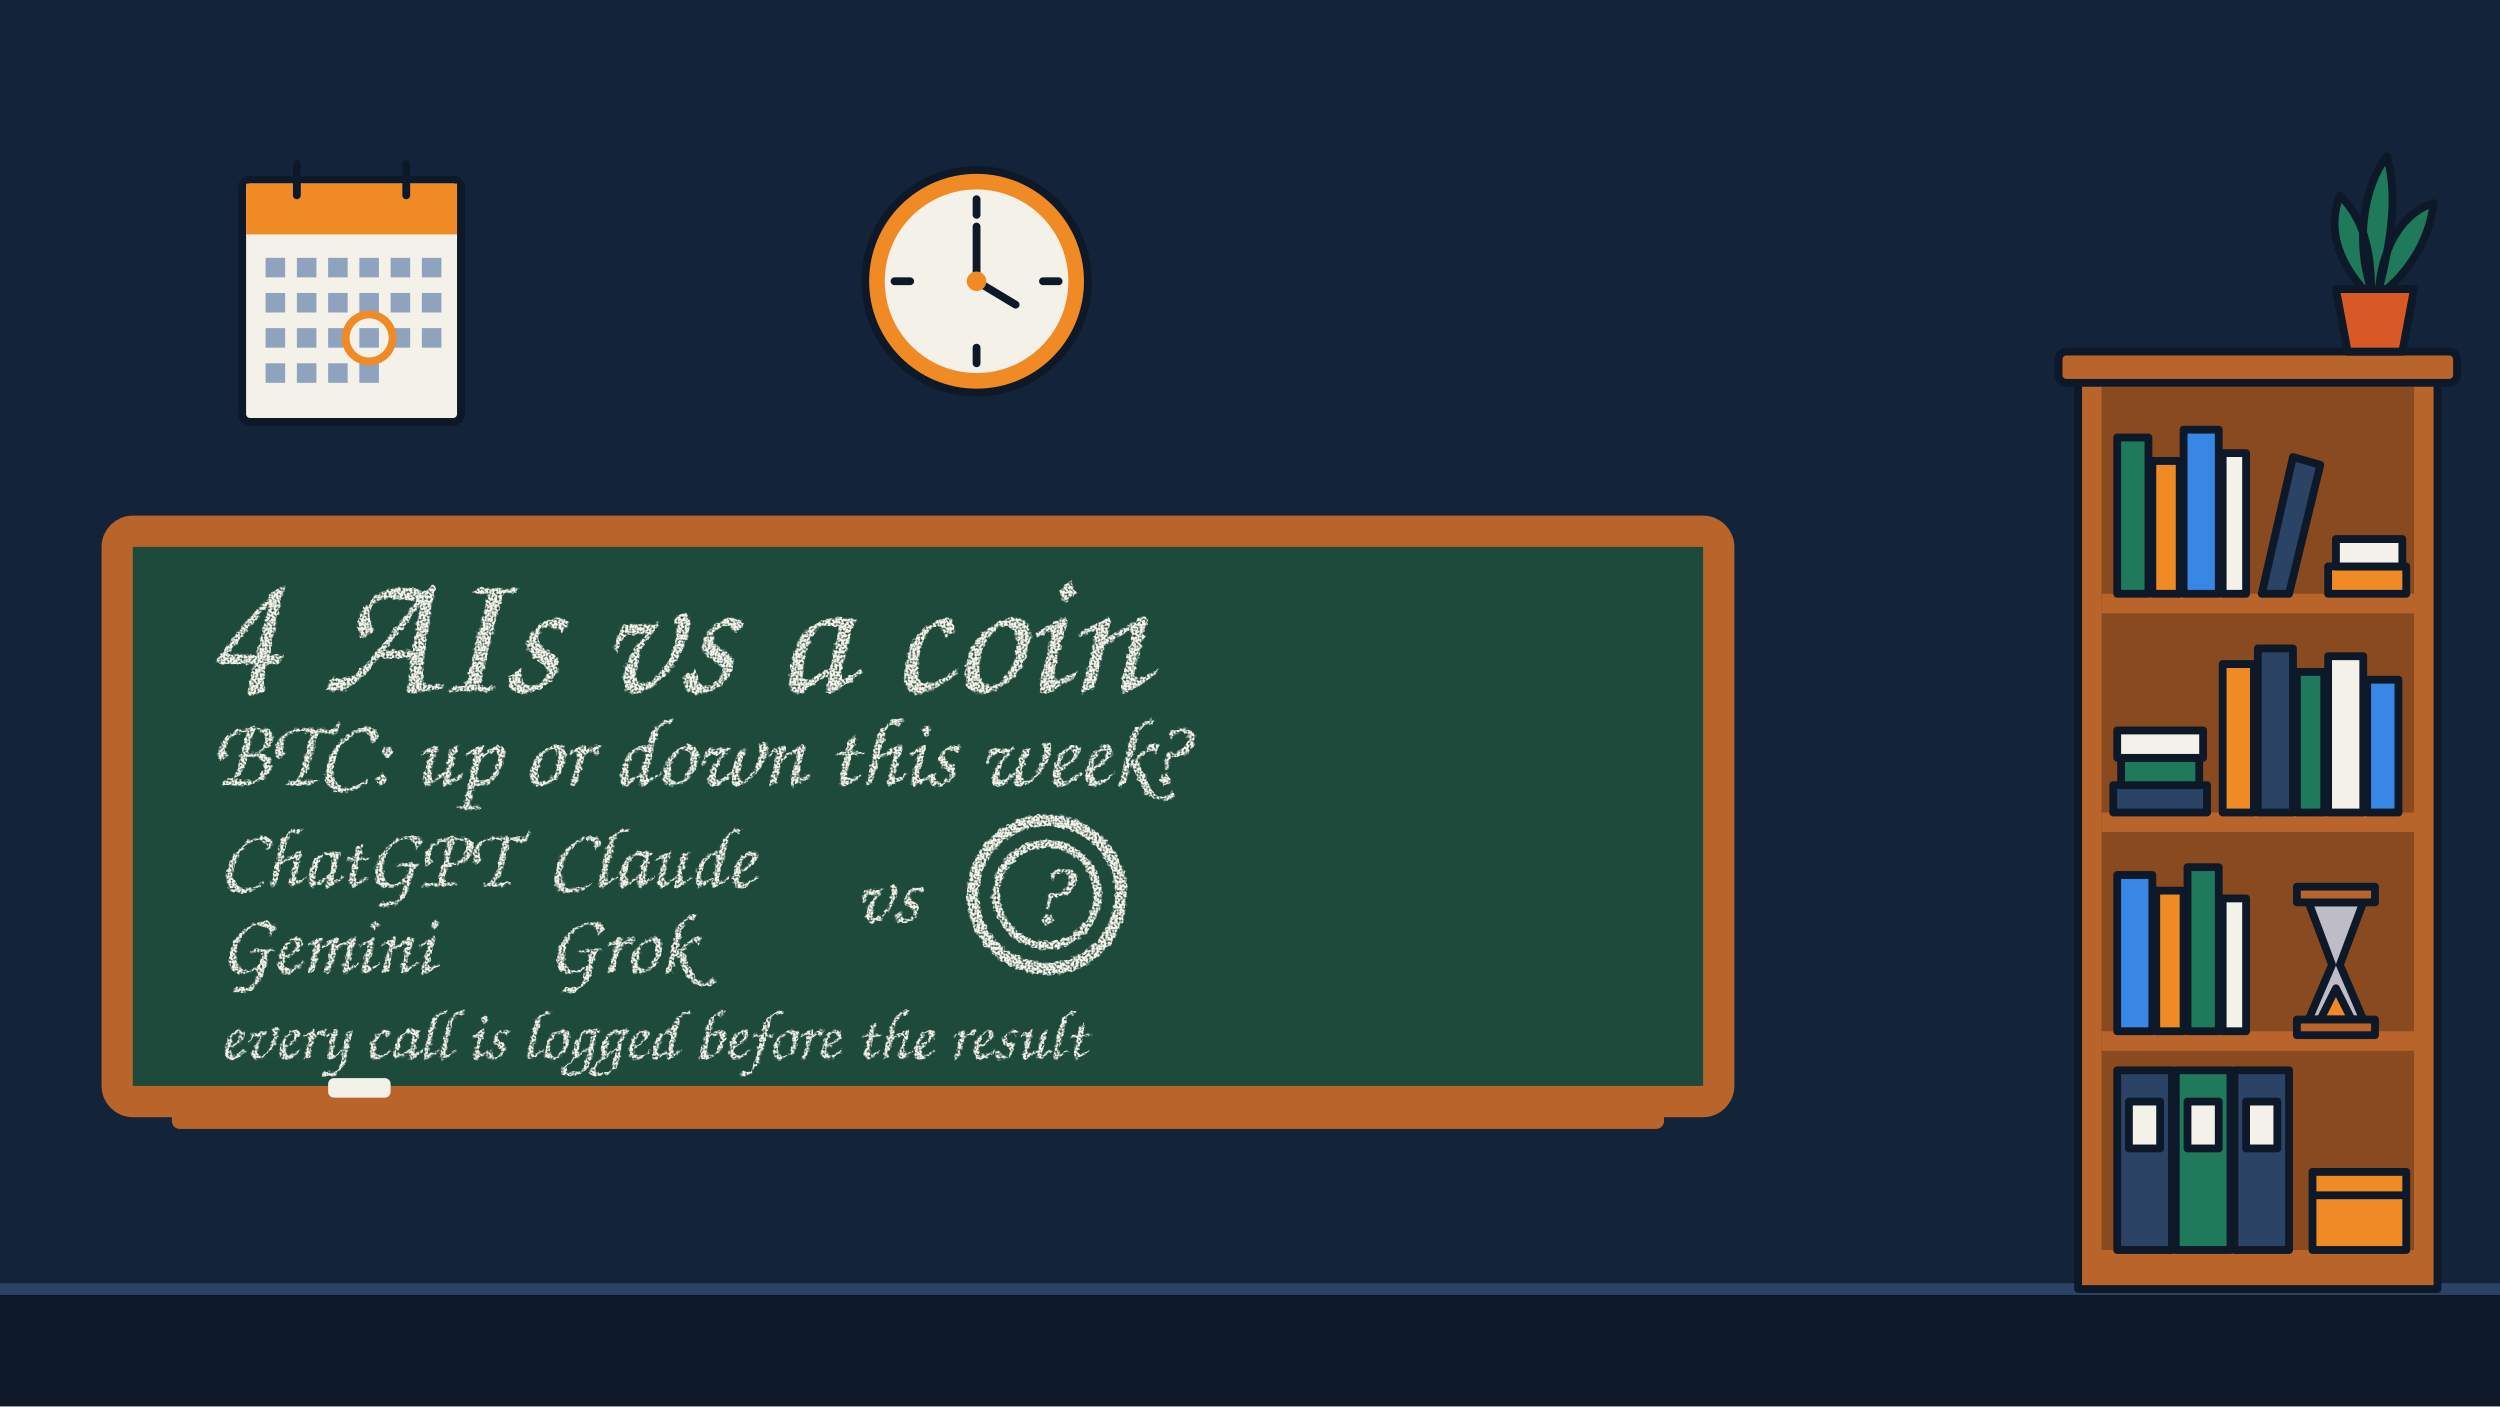
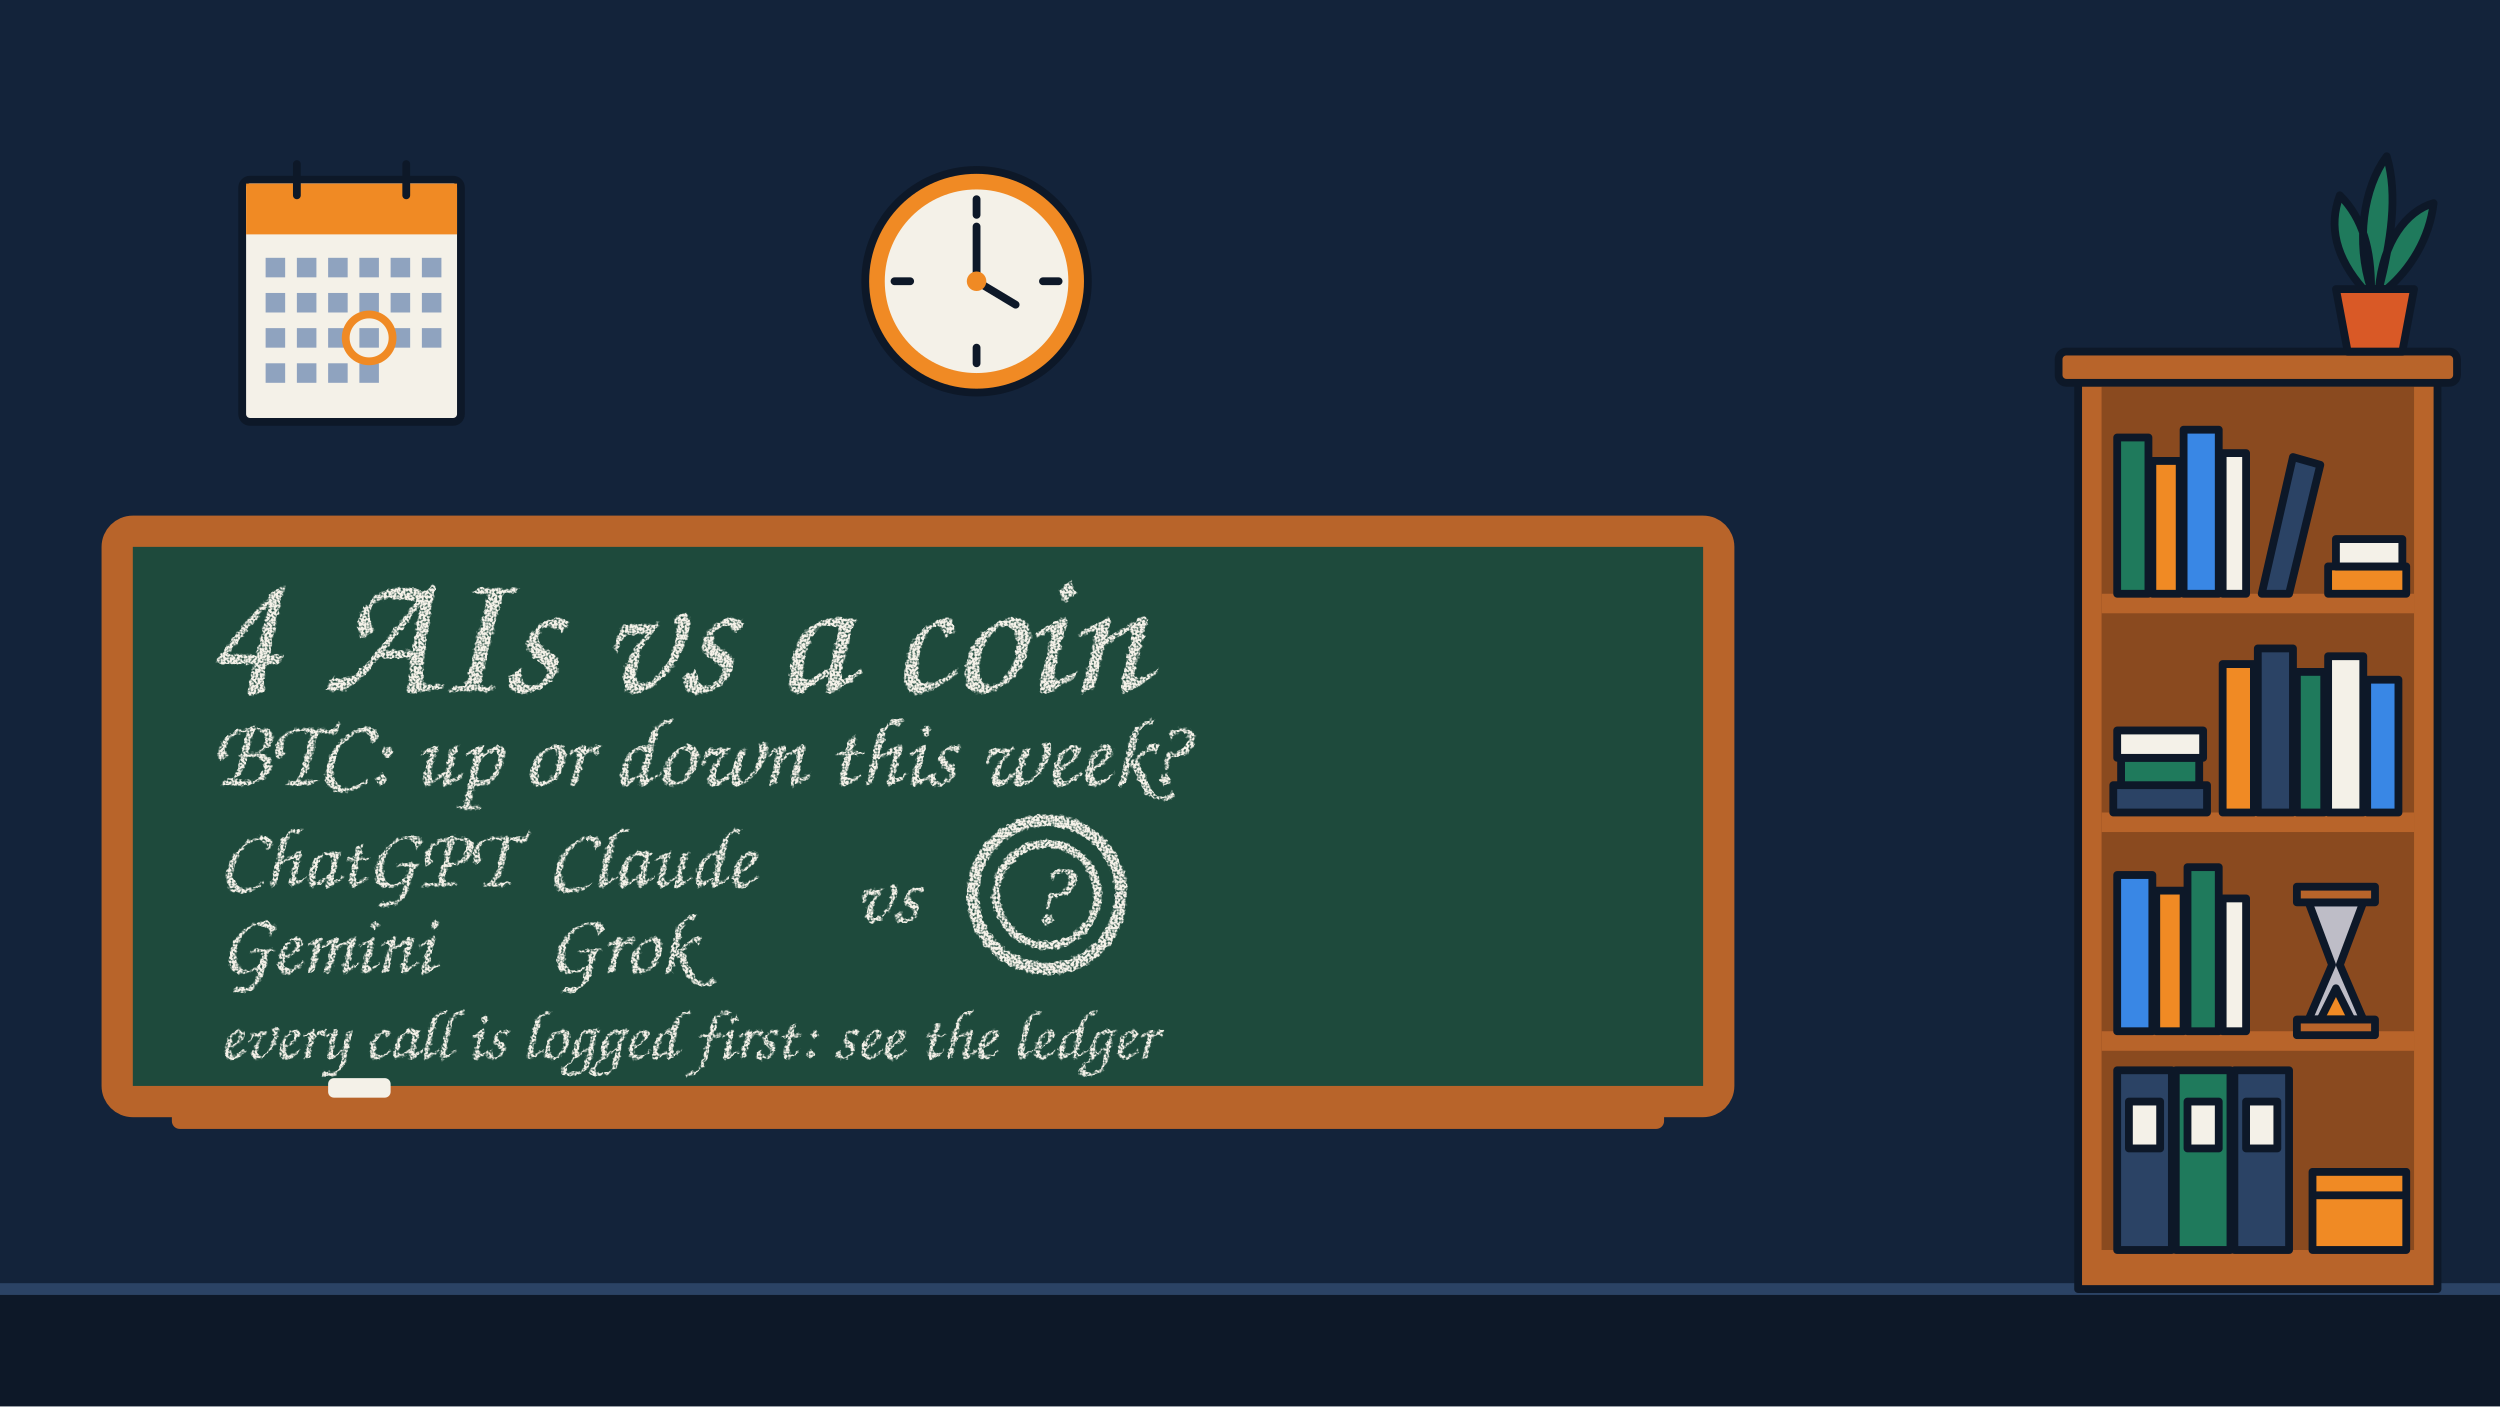
<svg xmlns="http://www.w3.org/2000/svg" viewBox="0 0 640 360" width="640" height="360">
  <style>
    .b-board { fill: #1e4a3c; stroke: #b8642a; stroke-width: 8; }
    .b-wood { fill: #b8642a; }
    .b-chalk { fill: none; stroke: #f4f1e8; stroke-width: 3; stroke-linecap: round; stroke-linejoin: round; }
    .b-chalk.dash { stroke-dasharray: 2 8; }
    .b-chalk-text { fill: #f4f1e8; font: 22px 'Caveat Brush', 'Ink Free', 'Comic Sans MS', cursive; }
    .b-out { stroke: #0d1828; stroke-width: 2; stroke-linejoin: round; }
    .b-wood-dark { fill: #8a4a1f; }
    .b-paper { fill: #f4f1e8; }
    .b-ink { fill: none; stroke: #0d1828; stroke-width: 2; stroke-linecap: round; }
    .b-day { fill: #8fa3bf; }
  </style>
  <rect width="640" height="360" fill="#13233a" />
  <rect y="330" width="640" height="30" fill="#0d1828" />
  <line x1="0" y1="330" x2="640" y2="330" stroke="#2b4365" stroke-width="3" />
  <g id="calendar">
    <rect class="b-paper b-out" x="62" y="46" width="56" height="62" rx="2" />
    <rect x="63" y="47" width="54" height="13" fill="#f08a24" />
    <line class="b-ink" x1="76" y1="42" x2="76" y2="50" />
    <line class="b-ink" x1="104" y1="42" x2="104" y2="50" />
    <g class="b-day">
      <rect x="68" y="66" width="5" height="5" />
      <rect x="76" y="66" width="5" height="5" />
      <rect x="84" y="66" width="5" height="5" />
      <rect x="92" y="66" width="5" height="5" />
      <rect x="100" y="66" width="5" height="5" />
      <rect x="108" y="66" width="5" height="5" />
      <rect x="68" y="75" width="5" height="5" />
      <rect x="76" y="75" width="5" height="5" />
      <rect x="84" y="75" width="5" height="5" />
      <rect x="92" y="75" width="5" height="5" />
      <rect x="100" y="75" width="5" height="5" />
      <rect x="108" y="75" width="5" height="5" />
      <rect x="68" y="84" width="5" height="5" />
      <rect x="76" y="84" width="5" height="5" />
      <rect x="84" y="84" width="5" height="5" />
      <rect x="92" y="84" width="5" height="5" />
      <rect x="100" y="84" width="5" height="5" />
      <rect x="108" y="84" width="5" height="5" />
      <rect x="68" y="93" width="5" height="5" />
      <rect x="76" y="93" width="5" height="5" />
      <rect x="84" y="93" width="5" height="5" />
      <rect x="92" y="93" width="5" height="5" />
    </g>
    <circle cx="94.5" cy="86.5" r="6" fill="none" stroke="#f08a24" stroke-width="2" />
  </g>
  <g id="clock">
    <circle class="b-paper" cx="250" cy="72" r="26" stroke="#f08a24" stroke-width="5" />
    <circle cx="250" cy="72" r="28.5" fill="none" stroke="#0d1828" stroke-width="2" />
    <path class="b-ink" d="M250 51 L250 55 M271 72 L267 72 M250 93 L250 89 M229 72 L233 72" />
    <path class="b-ink" d="M250 72 L250 58 M250 72 L260 78" stroke-width="2.5" />
    <circle cx="250" cy="72" r="2.5" fill="#f08a24" />
  </g>
  <g id="bookcase">
    <rect class="b-wood b-out" x="532" y="96" width="92" height="234" />
    <rect class="b-wood-dark" x="538" y="99" width="80" height="221" />
    <rect class="b-wood" x="538" y="152" width="80" height="5" />
    <rect class="b-wood" x="538" y="208" width="80" height="5" />
    <rect class="b-wood" x="538" y="264" width="80" height="5" />
    <rect class="b-wood b-out" x="527" y="90" width="102" height="8" rx="2" />
    <g class="b-out">
      <rect x="542" y="112" width="8" height="40" fill="#1f7a5c" />
      <rect x="551" y="118" width="7" height="34" fill="#f08a24" />
      <rect x="559" y="110" width="9" height="42" fill="#3987e5" />
      <rect x="569" y="116" width="6" height="36" fill="#f4f1e8" />
      <path d="M579 152 L587 117 L594 119 L586 152 Z" fill="#2b4365" />
      <rect x="596" y="145" width="20" height="7" fill="#f08a24" />
      <rect x="598" y="138" width="17" height="7" fill="#f4f1e8" />
      <rect x="541" y="201" width="24" height="7" fill="#2b4365" />
      <rect x="543" y="194" width="20" height="7" fill="#1f7a5c" />
      <rect x="542" y="187" width="22" height="7" fill="#f4f1e8" />
      <rect x="569" y="170" width="8" height="38" fill="#f08a24" />
      <rect x="578" y="166" width="9" height="42" fill="#2b4365" />
      <rect x="588" y="172" width="7" height="36" fill="#1f7a5c" />
      <rect x="596" y="168" width="9" height="40" fill="#f4f1e8" />
      <rect x="606" y="174" width="8" height="34" fill="#3987e5" />
      <rect x="542" y="224" width="9" height="40" fill="#3987e5" />
      <rect x="552" y="228" width="7" height="36" fill="#f08a24" />
      <rect x="560" y="222" width="8" height="42" fill="#1f7a5c" />
      <rect x="569" y="230" width="6" height="34" fill="#f4f1e8" />
      <path d="M591 231 L605 231 L599 247 L605 261 L591 261 L597 247 Z" fill="#cfe3ff" fill-opacity="0.75" />
      <path d="M594 261 L602 261 L598 253 Z" fill="#f08a24" />
      <rect x="588" y="227" width="20" height="4" fill="#b8642a" />
      <rect x="588" y="261" width="20" height="4" fill="#b8642a" />
      <rect x="542" y="274" width="14" height="46" fill="#2b4365" />
      <rect x="557" y="274" width="14" height="46" fill="#1f7a5c" />
      <rect x="572" y="274" width="14" height="46" fill="#2b4365" />
      <rect x="545" y="282" width="8" height="12" fill="#f4f1e8" />
      <rect x="560" y="282" width="8" height="12" fill="#f4f1e8" />
      <rect x="575" y="282" width="8" height="12" fill="#f4f1e8" />
      <rect x="592" y="300" width="24" height="20" fill="#f08a24" />
      <path d="M592 306 L616 306" />
    </g>
    <path d="M605 74 C598 66 596 58 599 50 C605 56 607 64 607 74 Z M609 74 C610 62 616 54 623 52 C622 61 617 69 611 74 Z M607 74 C603 62 605 48 611 40 C614 50 612 62 609 74 Z" fill="#1f7a5c" class="b-out" />
    <path class="b-out" d="M598 74 L618 74 L615 90 L601 90 Z" fill="#d95926" />
  </g>
  <g id="board">
    <rect class="b-board" x="30" y="136" width="410" height="146" rx="4" />
    <rect class="b-wood" x="44" y="282" width="382" height="7" rx="2" />
    <rect x="84" y="276" width="16" height="5" rx="1.5" fill="#f4f1e8" />
  </g>
  <defs>
    <filter id="chalk-rough" x="-2%" y="-5%" width="104%" height="110%">
      <feTurbulence type="fractalNoise" baseFrequency="0.8" numOctaves="2" seed="3" result="wobble" />
      <feDisplacementMap in="SourceGraphic" in2="wobble" scale="1.4" xChannelSelector="R" yChannelSelector="G" result="rough" />
      <feTurbulence type="fractalNoise" baseFrequency="1.7" numOctaves="1" seed="9" result="noise" />
      <feColorMatrix in="noise" type="matrix" values="0 0 0 0 0  0 0 0 0 0  0 0 0 0 0  0 0 0 -3.2 2.45" result="grain" />
      <feComposite in="rough" in2="grain" operator="in" />
    </filter>
  </defs>
  <g id="chalk-drawing" filter="url(#chalk-rough)">
    <text class="b-chalk-text" x="52" y="177" style="font-size: 46px" data-point="298 163">4 AIs vs a coin</text>
-     <text class="b-chalk-text" x="54" y="201" style="font-size: 25px" data-point="299 192">BTC: up or down this week?</text>
+     <text id="week" class="b-chalk-text" x="54" y="201" style="font-size: 25px" data-point="299 192">BTC: up or down this week?</text>
    <text class="b-chalk-text" x="56" y="227">ChatGPT</text>
    <text class="b-chalk-text" x="140" y="227">Claude</text>
    <text class="b-chalk-text" x="56" y="249">Gemini</text>
    <text class="b-chalk-text" x="140" y="249">Grok</text>
    <text class="b-chalk-text" x="227" y="236" text-anchor="middle">vs</text>
    <circle class="b-chalk" cx="268" cy="229" r="19" data-point="292 230" />
    <circle class="b-chalk" cx="268" cy="229" r="13" style="stroke-width: 2" />
    <text class="b-chalk-text" x="268" y="237" text-anchor="middle" style="font-size: 25px">?</text>
-     <text class="b-chalk-text" x="56" y="271" style="font-size: 18px">every call is logged before the result</text>
+     <text class="b-chalk-text" x="56" y="271" style="font-size: 18px">every call is logged first: see the ledger</text>
  </g>
</svg>
